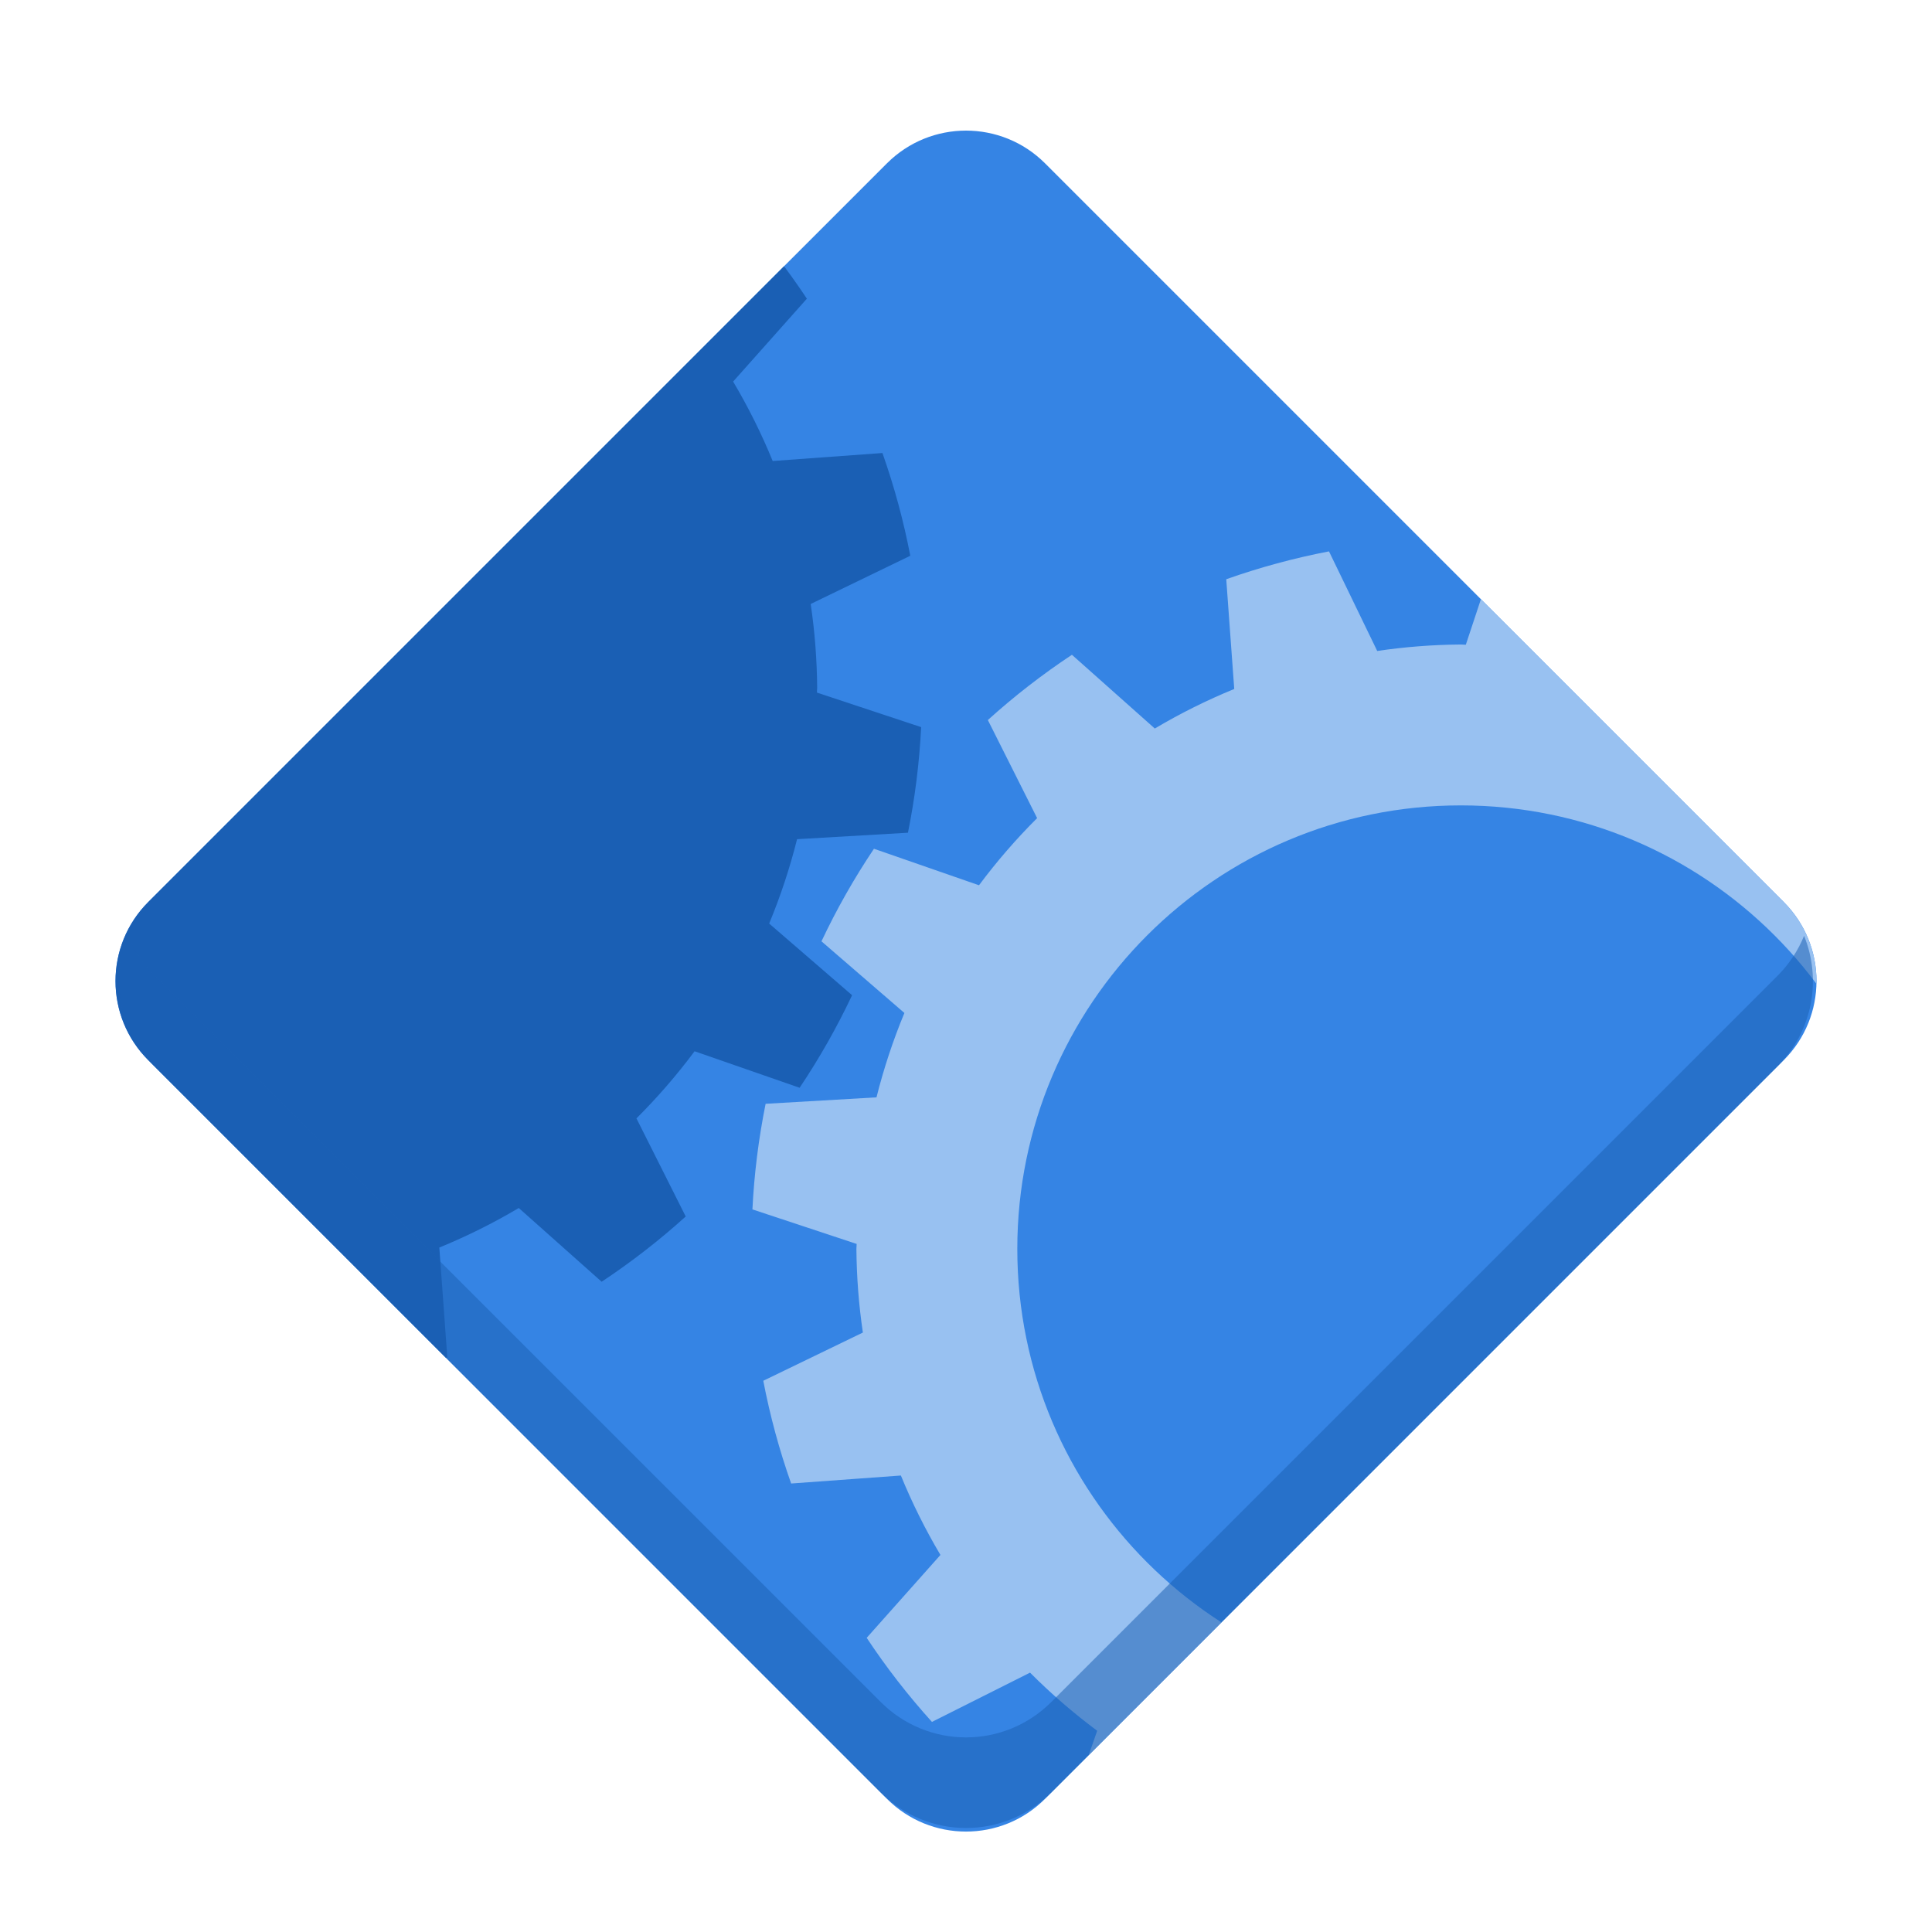
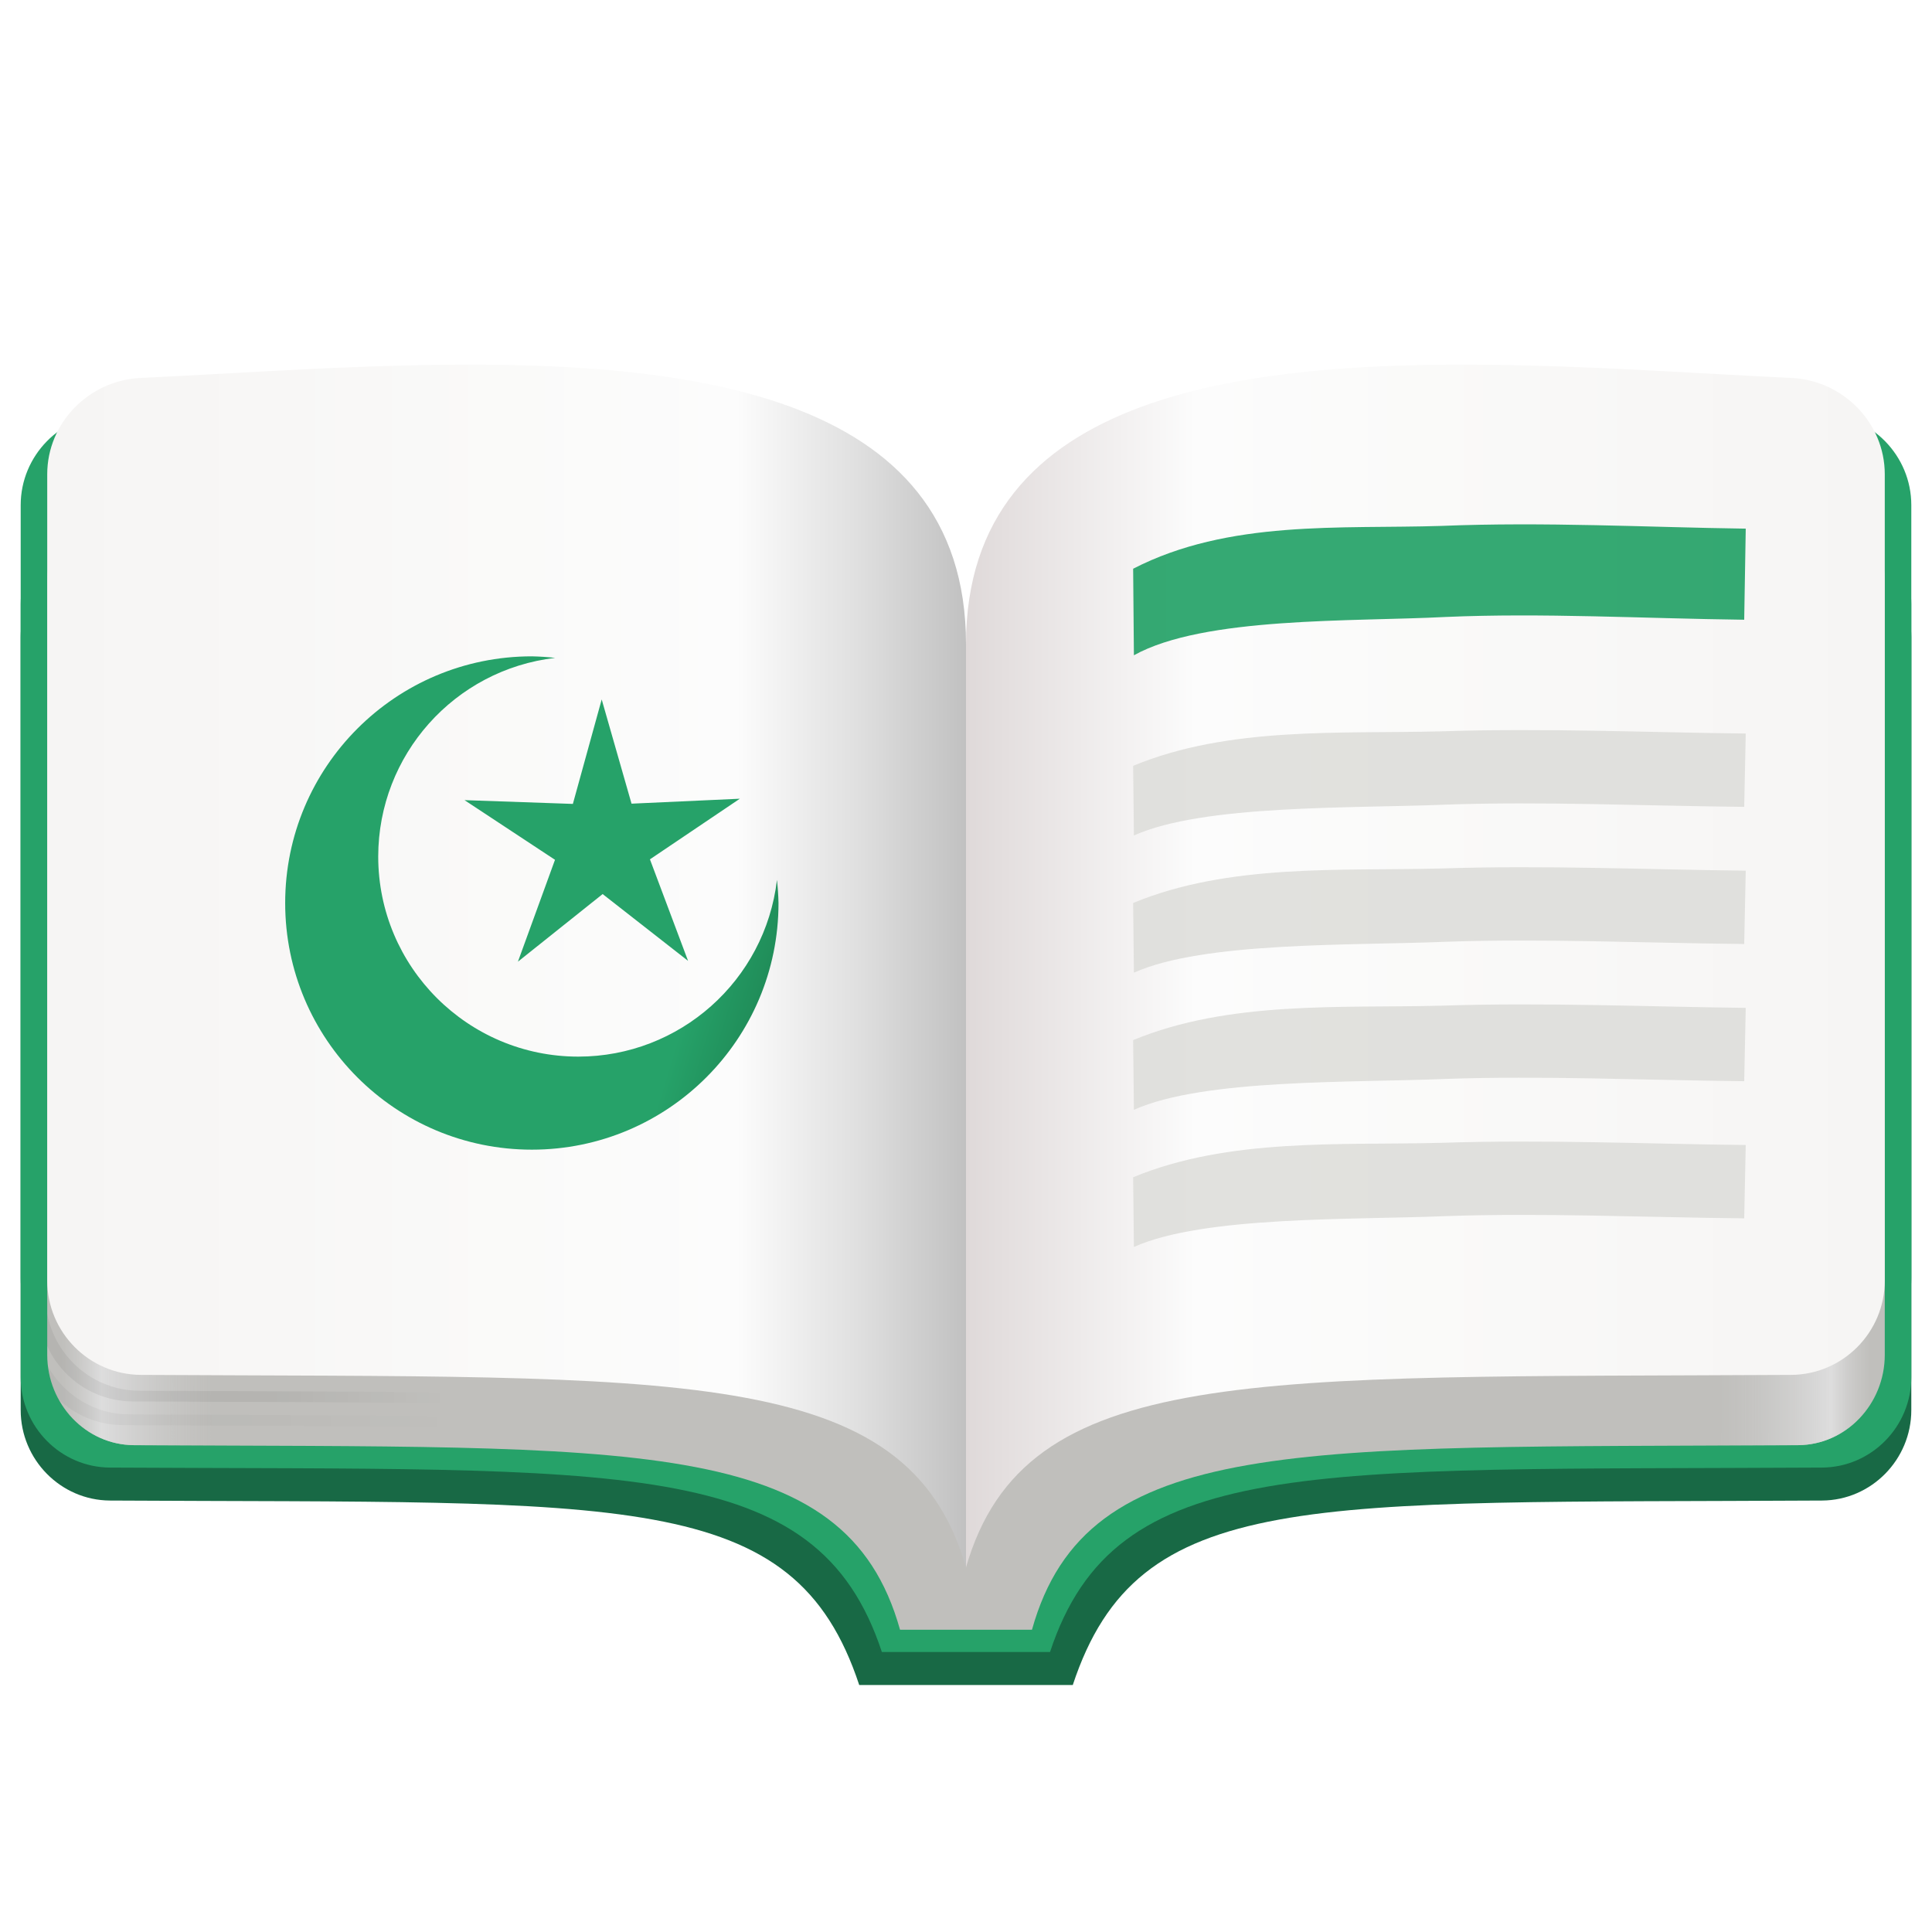
- <svg xmlns="http://www.w3.org/2000/svg" width="33.75mm" height="33.75mm" viewBox="0 0 33.75 33.75" version="1.1" id="svg974">
-   <defs id="defs968">
-     <clipPath clipPathUnits="userSpaceOnUse" id="clipPath18689">
-       <rect clip-path="none" transform="rotate(45)" ry="32" rx="32" y="123.999" x="486.037" height="362.943" width="362.943" id="rect18691" style="display:inline;opacity:1;vector-effect:none;fill:#4a86cf;fill-opacity:1;stroke:none;stroke-width:26.067;stroke-linecap:butt;stroke-linejoin:miter;stroke-miterlimit:4;stroke-dasharray:none;stroke-dashoffset:0;stroke-opacity:1;marker:none;marker-start:none;marker-mid:none;marker-end:none;paint-order:normal;enable-background:new" />
-     </clipPath>
-     <clipPath clipPathUnits="userSpaceOnUse" id="clipPath18689-3">
-       <rect clip-path="none" transform="rotate(45)" ry="32" rx="32" y="123.999" x="486.037" height="362.943" width="362.943" id="rect18691-6" style="display:inline;opacity:1;vector-effect:none;fill:#4a86cf;fill-opacity:1;stroke:none;stroke-width:26.067;stroke-linecap:butt;stroke-linejoin:miter;stroke-miterlimit:4;stroke-dasharray:none;stroke-dashoffset:0;stroke-opacity:1;marker:none;marker-start:none;marker-mid:none;marker-end:none;paint-order:normal;enable-background:new" />
-     </clipPath>
-   </defs>
-   <g id="layer1" transform="translate(-61.81982,-103.944)">
-     <g transform="matrix(0.2636723,0,0,0.2636723,61.81982,-529.397)" style="display:inline;stroke-width:0.25;enable-background:new" id="g1836">
-       <g transform="matrix(0.25,0,0,0.25,0,2295)" id="g18818" style="stroke-width:0.25">
-         <g style="stroke-width:0.27" transform="matrix(0.9260519,0,0,0.9260519,18.93073,50.87633)" id="g18590">
-           <g style="stroke-width:0.27" id="g18681" clip-path="url(#clipPath18689-3)">
-             <rect style="opacity:1;vector-effect:none;fill:#3584e4;fill-opacity:1;stroke:none;stroke-width:8.221;stroke-linecap:butt;stroke-linejoin:miter;stroke-miterlimit:4;stroke-dasharray:none;stroke-dashoffset:0;stroke-opacity:1;marker:none;marker-start:none;marker-mid:none;marker-end:none;paint-order:normal" id="rect18571" width="424" height="424" x="458.337" y="90.642" rx="10.092" ry="10.092" transform="matrix(0.6052817,0.6052817,-0.6052817,0.6052817,33.44063,99.07363)" clip-path="none" />
-             <circle style="opacity:1;vector-effect:none;fill:#f66151;fill-opacity:1;stroke:none;stroke-width:7.037;stroke-linecap:butt;stroke-linejoin:miter;stroke-miterlimit:4;stroke-dasharray:none;stroke-dashoffset:0;stroke-opacity:1;marker:none;marker-start:none;marker-mid:none;marker-end:none;paint-order:normal" id="path18706" cx="0" cy="0" r="0" transform="translate(0,-212)" />
-             <circle style="opacity:1;vector-effect:none;fill:#f66151;fill-opacity:1;stroke:none;stroke-width:7.037;stroke-linecap:butt;stroke-linejoin:miter;stroke-miterlimit:4;stroke-dasharray:none;stroke-dashoffset:0;stroke-opacity:1;marker:none;marker-start:none;marker-mid:none;marker-end:none;paint-order:normal" id="path18708" cx="0" cy="0" r="0" transform="translate(0,-212)" />
-             <path style="display:inline;opacity:1;vector-effect:none;fill:#98c1f1;fill-opacity:1;stroke:none;stroke-width:7.037;stroke-linecap:butt;stroke-linejoin:miter;stroke-miterlimit:4;stroke-dasharray:none;stroke-dashoffset:0;stroke-opacity:1;marker:none;marker-start:none;marker-mid:none;marker-end:none;paint-order:normal;enable-background:new" d="m 408.92,561.918 -9.886,29.829 a 172.971,172.971 0 0 0 -1.427,-0.071 172.971,172.971 0 0 0 -23.929,1.852 l -13.801,-28.501 a 203.293,203.293 0 0 0 -29.401,7.972 l 2.286,31.405 a 172.971,172.971 0 0 0 -22.732,11.319 l -23.718,-21.103 a 203.293,203.293 0 0 0 -24.059,18.674 l 14.099,28.073 a 172.971,172.971 0 0 0 -16.636,19.211 l -30.058,-10.448 a 203.293,203.293 0 0 0 -15.017,26.488 l 23.73,20.507 a 172.971,172.971 0 0 0 -7.985,24.143 l -31.73,1.849 a 203.293,203.293 0 0 0 -3.778,30.217 l 29.829,9.886 a 172.971,172.971 0 0 0 -0.071,1.427 172.971,172.971 0 0 0 1.852,23.929 l -28.501,13.801 a 203.293,203.293 0 0 0 7.972,29.401 l 31.405,-2.286 a 172.971,172.971 0 0 0 11.319,22.732 l -21.103,23.718 a 203.293,203.293 0 0 0 18.674,24.059 l 28.073,-14.099 a 172.971,172.971 0 0 0 19.211,16.636 l -10.448,30.058 a 203.293,203.293 0 0 0 26.488,15.017 l 20.507,-23.73 a 172.971,172.971 0 0 0 24.143,7.985 l 1.849,31.73 a 203.293,203.293 0 0 0 30.217,3.778 l 9.886,-29.829 a 172.971,172.971 0 0 0 1.427,0.071 172.971,172.971 0 0 0 23.929,-1.852 l 13.801,28.501 a 203.293,203.293 0 0 0 29.401,-7.972 l -2.286,-31.405 a 172.971,172.971 0 0 0 22.732,-11.319 l 23.718,21.103 A 203.293,203.293 0 0 0 532.96,916 l -14.099,-28.073 a 172.971,172.971 0 0 0 16.636,-19.211 l 30.058,10.448 a 203.293,203.293 0 0 0 15.017,-26.488 l -23.73,-20.507 a 172.971,172.971 0 0 0 7.985,-24.143 l 31.73,-1.849 a 203.293,203.293 0 0 0 3.778,-30.217 l -29.829,-9.886 a 172.971,172.971 0 0 0 0.071,-1.427 172.971,172.971 0 0 0 -1.852,-23.929 l 28.501,-13.801 a 203.293,203.293 0 0 0 -7.972,-29.401 l -31.405,2.286 a 172.971,172.971 0 0 0 -11.319,-22.732 l 21.103,-23.718 a 203.293,203.293 0 0 0 -18.674,-24.059 l -28.073,14.099 a 172.971,172.971 0 0 0 -19.211,-16.636 l 10.448,-30.058 A 203.293,203.293 0 0 0 485.636,581.681 l -20.507,23.73 a 172.971,172.971 0 0 0 -24.143,-7.985 l -1.849,-31.73 a 203.293,203.293 0 0 0 -30.217,-3.778 z M 397.607,637.722 A 126.926,126.926 0 0 1 524.532,764.647 126.926,126.926 0 0 1 397.607,891.572 126.926,126.926 0 0 1 270.682,764.647 126.926,126.926 0 0 1 397.607,637.722 Z" id="path18717-4" />
-             <path id="path18758" d="m 51.748,401.284 -9.886,29.829 c -0.476,-0.026 -0.951,-0.05 -1.427,-0.071 -8.01,0.062 -16.005,0.681 -23.929,1.852 L 2.706,404.392 c -9.986,1.918 -19.814,4.583 -29.401,7.972 l 2.286,31.405 c -7.844,3.211 -15.442,6.994 -22.732,11.319 l -23.718,-21.103 c -8.475,5.614 -16.518,11.857 -24.059,18.674 l 14.099,28.073 c -6.009,5.987 -11.569,12.408 -16.636,19.211 l -30.058,-10.448 c -5.661,8.442 -10.68,17.296 -15.017,26.488 l 23.73,20.507 c -3.25,7.841 -5.919,15.91 -7.985,24.143 l -31.73,1.849 c -2.013,9.964 -3.276,20.064 -3.778,30.217 l 29.829,9.886 c -0.026,0.476 -0.05,0.951 -0.071,1.427 0.062,8.01 0.681,16.005 1.852,23.929 l -28.501,13.801 c 1.918,9.986 4.583,19.814 7.972,29.401 l 31.405,-2.286 c 3.211,7.844 6.994,15.442 11.319,22.732 l -21.103,23.718 c 5.614,8.475 11.857,16.518 18.674,24.059 l 28.073,-14.099 c 5.987,6.009 12.408,11.569 19.211,16.636 l -10.448,30.058 c 8.442,5.661 17.296,10.68 26.488,15.017 l 20.507,-23.73 c 7.841,3.25 15.91,5.919 24.143,7.985 l 1.849,31.73 c 9.964,2.013 20.064,3.276 30.217,3.778 l 9.886,-29.829 c 0.476,0.026 0.951,0.05 1.427,0.071 8.01,-0.062 16.005,-0.681 23.929,-1.852 l 13.801,28.501 c 9.986,-1.918 19.814,-4.583 29.401,-7.972 l -2.286,-31.405 c 7.844,-3.211 15.442,-6.994 22.732,-11.319 l 23.718,21.103 c 8.475,-5.614 16.518,-11.857 24.059,-18.674 l -14.099,-28.073 c 6.009,-5.987 11.569,-12.408 16.636,-19.211 l 30.058,10.448 c 5.661,-8.442 10.68,-17.296 15.017,-26.488 l -23.73,-20.507 c 3.25,-7.841 5.919,-15.91 7.985,-24.143 l 31.73,-1.849 c 2.013,-9.964 3.276,-20.064 3.778,-30.217 l -29.829,-9.886 c 0.026,-0.476 0.05,-0.951 0.071,-1.427 -0.062,-8.01 -0.681,-16.005 -1.852,-23.929 l 28.501,-13.801 c -1.918,-9.986 -4.583,-19.814 -7.972,-29.401 l -31.405,2.286 c -3.211,-7.844 -6.994,-15.442 -11.319,-22.732 l 21.103,-23.718 c -5.614,-8.475 -11.857,-16.518 -18.674,-24.059 l -28.073,14.099 c -5.987,-6.009 -12.408,-11.569 -19.211,-16.636 l 10.448,-30.058 c -8.442,-5.661 -17.296,-10.68 -26.488,-15.017 l -20.507,23.73 c -7.841,-3.25 -15.91,-5.919 -24.143,-7.985 l -1.849,-31.73 c -9.964,-2.013 -20.064,-3.276 -30.217,-3.778 z" style="display:inline;opacity:1;vector-effect:none;fill:#1a5fb4;fill-opacity:1;stroke:none;stroke-width:7.037;stroke-linecap:butt;stroke-linejoin:miter;stroke-miterlimit:4;stroke-dasharray:none;stroke-dashoffset:0;stroke-opacity:1;marker:none;marker-start:none;marker-mid:none;marker-end:none;paint-order:normal;enable-background:new" />
-           </g>
-         </g>
-         <path style="display:inline;opacity:0.534;vector-effect:none;fill:#1a5fb4;fill-opacity:1;stroke:none;stroke-width:1.629;stroke-linecap:butt;stroke-linejoin:miter;stroke-miterlimit:4;stroke-dasharray:none;stroke-dashoffset:0;stroke-opacity:1;marker:none;marker-start:none;marker-mid:none;marker-end:none;paint-order:normal;enable-background:new" clip-path="none" d="m 8.477,2676 c -1.171,2.887 -0.583,6.308 1.766,8.656 l 48.102,48.102 c 3.134,3.134 8.179,3.134 11.312,0 l 48.102,-48.102 c 2.348,-2.348 2.937,-5.77 1.766,-8.656 -0.392,0.966 -0.98,1.871 -1.766,2.656 l -48.102,48.102 c -3.134,3.134 -8.179,3.134 -11.312,0 L 10.242,2678.656 C 9.457,2677.871 8.868,2676.965 8.477,2676 Z" transform="matrix(4,0,0,4,0,-10028)" id="rect18571-6" />
-       </g>
-       <rect y="2402" x="-1.5000001e-06" height="128" width="128" id="rect9125-7-2" style="display:inline;opacity:1;vector-effect:none;fill:none;fill-opacity:1;stroke:none;stroke-width:1.25;stroke-linecap:butt;stroke-linejoin:miter;stroke-miterlimit:4;stroke-dasharray:none;stroke-dashoffset:0;stroke-opacity:1;marker:none;marker-start:none;marker-mid:none;marker-end:none;paint-order:normal;enable-background:new" />
-     </g>
+ <svg xmlns="http://www.w3.org/2000/svg" xmlns:xlink="http://www.w3.org/1999/xlink" height="128px" viewBox="0 0 128 128" width="128px">
+   <linearGradient id="a" gradientUnits="userSpaceOnUse">
+     <stop offset="0" stop-color="#ffffff" stop-opacity="0" />
+     <stop offset="0.016" stop-color="#d3d3d3" stop-opacity="0" />
+     <stop offset="0.059" stop-color="#dddddd" />
+     <stop offset="0.18" stop-color="#cdcdcd" stop-opacity="0" />
+     <stop offset="0.525" stop-color="#ffffff" stop-opacity="0" />
+     <stop offset="1" stop-color="#ffffff" stop-opacity="0" />
+   </linearGradient>
+   <linearGradient id="b" gradientTransform="matrix(-4.130562 0 0 4.130562 142.4796 0.57998)" spreadMethod="repeat" x1="4.263" x2="19" xlink:href="#a" y1="16.841" y2="16.841" />
+   <linearGradient id="c" spreadMethod="repeat" x1="3.127" x2="63.999" xlink:href="#a" y1="70.144" y2="70.144" />
+   <linearGradient id="d" gradientUnits="userSpaceOnUse" x1="3.025" x2="29.572" y1="89.437" y2="89.437">
+     <stop offset="0" stop-opacity="0.06" />
+     <stop offset="0.556" stop-opacity="0.06" />
+     <stop offset="1" stop-opacity="0" />
+   </linearGradient>
+   <linearGradient id="e" gradientUnits="userSpaceOnUse" x1="2.376" x2="63.248" y1="99.03" y2="99.03">
+     <stop offset="0" stop-opacity="0.043" />
+     <stop offset="0.471" stop-opacity="0" />
+   </linearGradient>
+   <linearGradient id="f" gradientUnits="userSpaceOnUse" x1="3.131" x2="124.869" y1="64" y2="64">
+     <stop offset="0" stop-color="#f6f5f4" />
+     <stop offset="0.125" stop-color="#f8f7f6" />
+     <stop offset="0.25" stop-color="#fafaf9" />
+     <stop offset="0.375" stop-color="#fcfcfc" />
+     <stop offset="0.438" stop-color="#e1e1e1" />
+     <stop offset="0.5" stop-color="#c1c1c1" />
+     <stop offset="0.5" stop-color="#111111" />
+     <stop offset="0.5" stop-color="#dfd9d9" />
+     <stop offset="0.625" stop-color="#fcfcfc" />
+     <stop offset="0.75" stop-color="#fafaf9" />
+     <stop offset="0.875" stop-color="#f8f7f6" />
+     <stop offset="1" stop-color="#f6f5f4" />
+   </linearGradient>
+   <linearGradient id="g" gradientUnits="userSpaceOnUse" x1="19.61" x2="50.862" y1="55.05" y2="64.604">
+     <stop offset="0" stop-color="#26a269" />
+     <stop offset="0.862" stop-color="#26a269" />
+     <stop offset="1" stop-color="#208d59" />
+   </linearGradient>
+   <path d="m 24.129 36.055 c -5.859 -0.172 -11.695 -0.016 -16.844 0.102 c -3.266 0.078 -5.914 2.762 -5.914 6.043 v 51.223 c 0 3.281 2.648 5.973 5.914 5.992 c 34.129 0.199 45.309 -0.898 49.641 12.223 h 14.148 c 4.332 -13.121 15.512 -12.023 49.641 -12.223 c 3.266 -0.02 5.914 -2.711 5.914 -5.992 v -51.223 c 0 -3.281 -2.648 -5.965 -5.914 -6.043 c -5.148 -0.117 -10.984 -0.273 -16.844 -0.102 c -17.582 0.512 -35.379 3.973 -35.379 20.145 v 42.387 h -8.992 v -42.387 c 0 -16.172 -17.789 -19.633 -35.371 -20.145 z m 0 0" fill="#186945" />
+   <path d="m 24.129 33.875 c -5.859 -0.172 -11.695 -0.023 -16.844 0.098 c -3.266 0.074 -5.914 2.77 -5.914 6.051 v 51.219 c 0 3.281 2.648 5.969 5.914 5.988 c 34.129 0.195 46.812 -0.902 51.141 12.219 h 11.141 c 4.328 -13.121 17.02 -12.023 51.148 -12.219 c 3.266 -0.02 5.914 -2.707 5.914 -5.988 v -51.219 c 0 -3.281 -2.648 -5.977 -5.914 -6.051 c -5.148 -0.121 -10.984 -0.27 -16.844 -0.098 c -17.582 0.516 -35.379 3.965 -35.379 20.137 v 42.387 h -8.992 v -42.387 c 0 -16.172 -17.789 -19.621 -35.371 -20.137 z m 0 0" fill="#26a269" />
+   <path d="m 24.129 27.316 c -5.859 -0.172 -11.695 -0.023 -16.844 0.098 c -3.266 0.074 -5.914 2.77 -5.914 6.051 v 51.219 c 0 3.281 2.648 5.969 5.914 5.984 c 34.129 0.199 46.812 -0.891 51.141 12.23 h 11.141 c 4.328 -13.121 17.02 -12.031 51.148 -12.23 c 3.266 -0.016 5.914 -2.703 5.914 -5.984 v -51.219 c 0 -3.281 -2.648 -5.977 -5.914 -6.051 c -5.148 -0.121 -10.984 -0.27 -16.844 -0.098 c -17.582 0.516 -35.379 3.965 -35.379 20.137 v 42.387 h -8.992 v -42.387 c 0 -16.172 -17.789 -19.621 -35.371 -20.137 z m 0 0" fill="#26a269" />
+   <path d="m 25.25 32.391 c -5.695 -0.172 -11.371 -0.016 -16.375 0.105 c -3.176 0.074 -5.746 2.762 -5.746 6.043 v 51.219 c 0 3.281 2.57 5.969 5.746 5.988 c 33.172 0.195 47.121 -0.762 50.754 12.227 h 8.742 c 3.633 -12.988 17.582 -12.031 50.754 -12.227 c 3.176 -0.02 5.746 -2.707 5.746 -5.988 v -51.219 c 0 -3.281 -2.57 -5.969 -5.746 -6.043 c -5.004 -0.121 -10.68 -0.277 -16.375 -0.105 c -17.09 0.516 -34.379 3.965 -34.379 20.137 v 42.395 h -8.742 v -42.395 c 0 -16.172 -17.289 -19.621 -34.379 -20.137 z m 0 0" fill="#c0bfbc" />
+   <path d="m 102.75 32.391 c 5.695 -0.172 11.371 -0.016 16.375 0.102 c 3.172 0.078 5.746 2.766 5.746 6.047 v 51.219 c 0 3.281 -2.574 5.969 -5.75 5.988 c -33.172 0.195 -47.121 -0.762 -50.75 12.227 h -4.371 v -13.055 h 4.371 v -42.387 c 0 -16.172 17.289 -19.625 34.379 -20.141 z m 0 0" fill="url(#b)" />
+   <path d="m 25.25 32.391 c -5.695 -0.172 -11.371 -0.016 -16.375 0.102 c -3.176 0.078 -5.746 2.766 -5.746 6.047 v 51.219 c 0 3.281 2.574 5.969 5.75 5.988 c 33.172 0.195 47.117 -0.762 50.75 12.227 h 4.371 v -13.055 h -4.371 v -42.387 c 0 -16.172 -17.289 -19.625 -34.379 -20.141 z m 0 0" fill="url(#c)" />
+   <path d="m 3.125 87.02 v 2.152 c 0.977 2.152 3.137 3.66 5.645 3.676 c 7.914 0.047 14.812 0.031 20.801 0.129 v -0.715 c -5.883 -0.09 -12.633 -0.078 -20.352 -0.121 c -3.035 -0.02 -5.562 -2.23 -6.094 -5.121 z m 0 0" fill="url(#d)" />
+   <path d="m 3.172 90.52 c 0.098 0.789 0.344 1.527 0.707 2.191 c 1.109 1.047 2.602 1.699 4.242 1.707 c 7.914 0.047 14.812 0.031 20.801 0.133 v -0.719 c -5.883 -0.09 -12.633 -0.078 -20.352 -0.125 c -2.312 0 -4.332 -1.289 -5.398 -3.188 z m 0 0" fill="url(#e)" />
+   <path d="m 26.953 24.211 c -6.137 0.148 -12.246 0.578 -17.633 0.828 c -3.418 0.16 -6.191 2.961 -6.191 6.383 v 53.422 c 0 3.422 2.777 6.227 6.199 6.246 c 35.738 0.207 50.762 -0.793 54.672 12.754 c 3.91 -13.547 18.934 -12.547 54.672 -12.754 c 3.422 -0.02 6.199 -2.824 6.199 -6.246 v -53.422 c 0 -3.422 -2.773 -6.223 -6.191 -6.383 c -5.387 -0.25 -11.496 -0.68 -17.633 -0.828 c -18.41 -0.449 -37.039 1.605 -37.047 18.465 c -0.008 -16.859 -18.637 -18.914 -37.047 -18.465 z m 0 0" fill="url(#f)" />
+   <path d="m 35.238 43.484 c -9.027 0 -16.344 7.316 -16.344 16.344 c 0 9.023 7.316 16.34 16.344 16.34 c 9.023 0 16.34 -7.316 16.34 -16.34 c -0.012 -0.512 -0.047 -1.023 -0.102 -1.531 c -0.789 6.672 -6.441 11.703 -13.16 11.707 c -7.32 0 -13.258 -5.938 -13.258 -13.262 c 0.008 -6.723 5.047 -12.375 11.723 -13.156 c -0.512 -0.059 -1.027 -0.09 -1.543 -0.102 z m 0 0" fill="url(#g)" />
+   <path d="m 45.586 63.66 l -5.66 -4.426 l -5.613 4.48 l 2.457 -6.75 l -5.996 -3.953 l 7.18 0.25 l 1.91 -6.922 l 1.977 6.906 l 7.176 -0.328 l -5.957 4.016 z m 0 0" fill="#26a269" />
+   <path d="m 75.074 37.68 c 6.336 -3.262 13.766 -2.625 20.387 -2.836 c 6.91 -0.281 13.648 0.09 20.199 0.18 l -0.102 6.035 c -6.773 -0.086 -13.371 -0.461 -19.77 -0.184 c -6.168 0.32 -16.031 -0.039 -20.664 2.539 z m 0 0" fill="#26a269" fill-opacity="0.929" />
+   <g fill="#deddda" fill-opacity="0.888">
+     <path d="m 75.074 50.738 c 6.336 -2.629 13.766 -2.113 20.387 -2.285 c 6.91 -0.227 13.648 0.074 20.199 0.145 l -0.102 4.859 c -6.773 -0.07 -13.371 -0.371 -19.77 -0.148 c -6.168 0.258 -16.031 -0.031 -20.664 2.043 z m 0 0" />
+     <path d="m 75.074 59.824 c 6.336 -2.625 13.766 -2.113 20.387 -2.285 c 6.91 -0.227 13.648 0.074 20.199 0.145 l -0.102 4.859 c -6.773 -0.07 -13.371 -0.371 -19.77 -0.148 c -6.168 0.258 -16.031 -0.031 -20.664 2.047 z m 0 0" />
+     <path d="m 75.074 68.91 c 6.336 -2.625 13.766 -2.113 20.387 -2.281 c 6.91 -0.227 13.648 0.07 20.199 0.145 l -0.102 4.859 c -6.773 -0.074 -13.371 -0.371 -19.77 -0.152 c -6.168 0.262 -16.031 -0.031 -20.664 2.047 z m 0 0" />
+     <path d="m 75.074 77.996 c 6.336 -2.625 13.766 -2.109 20.387 -2.281 c 6.91 -0.227 13.648 0.074 20.199 0.145 l -0.102 4.859 c -6.773 -0.07 -13.371 -0.371 -19.77 -0.148 c -6.168 0.258 -16.031 -0.031 -20.664 2.043 z m 0 0" />
  </g>
</svg>
